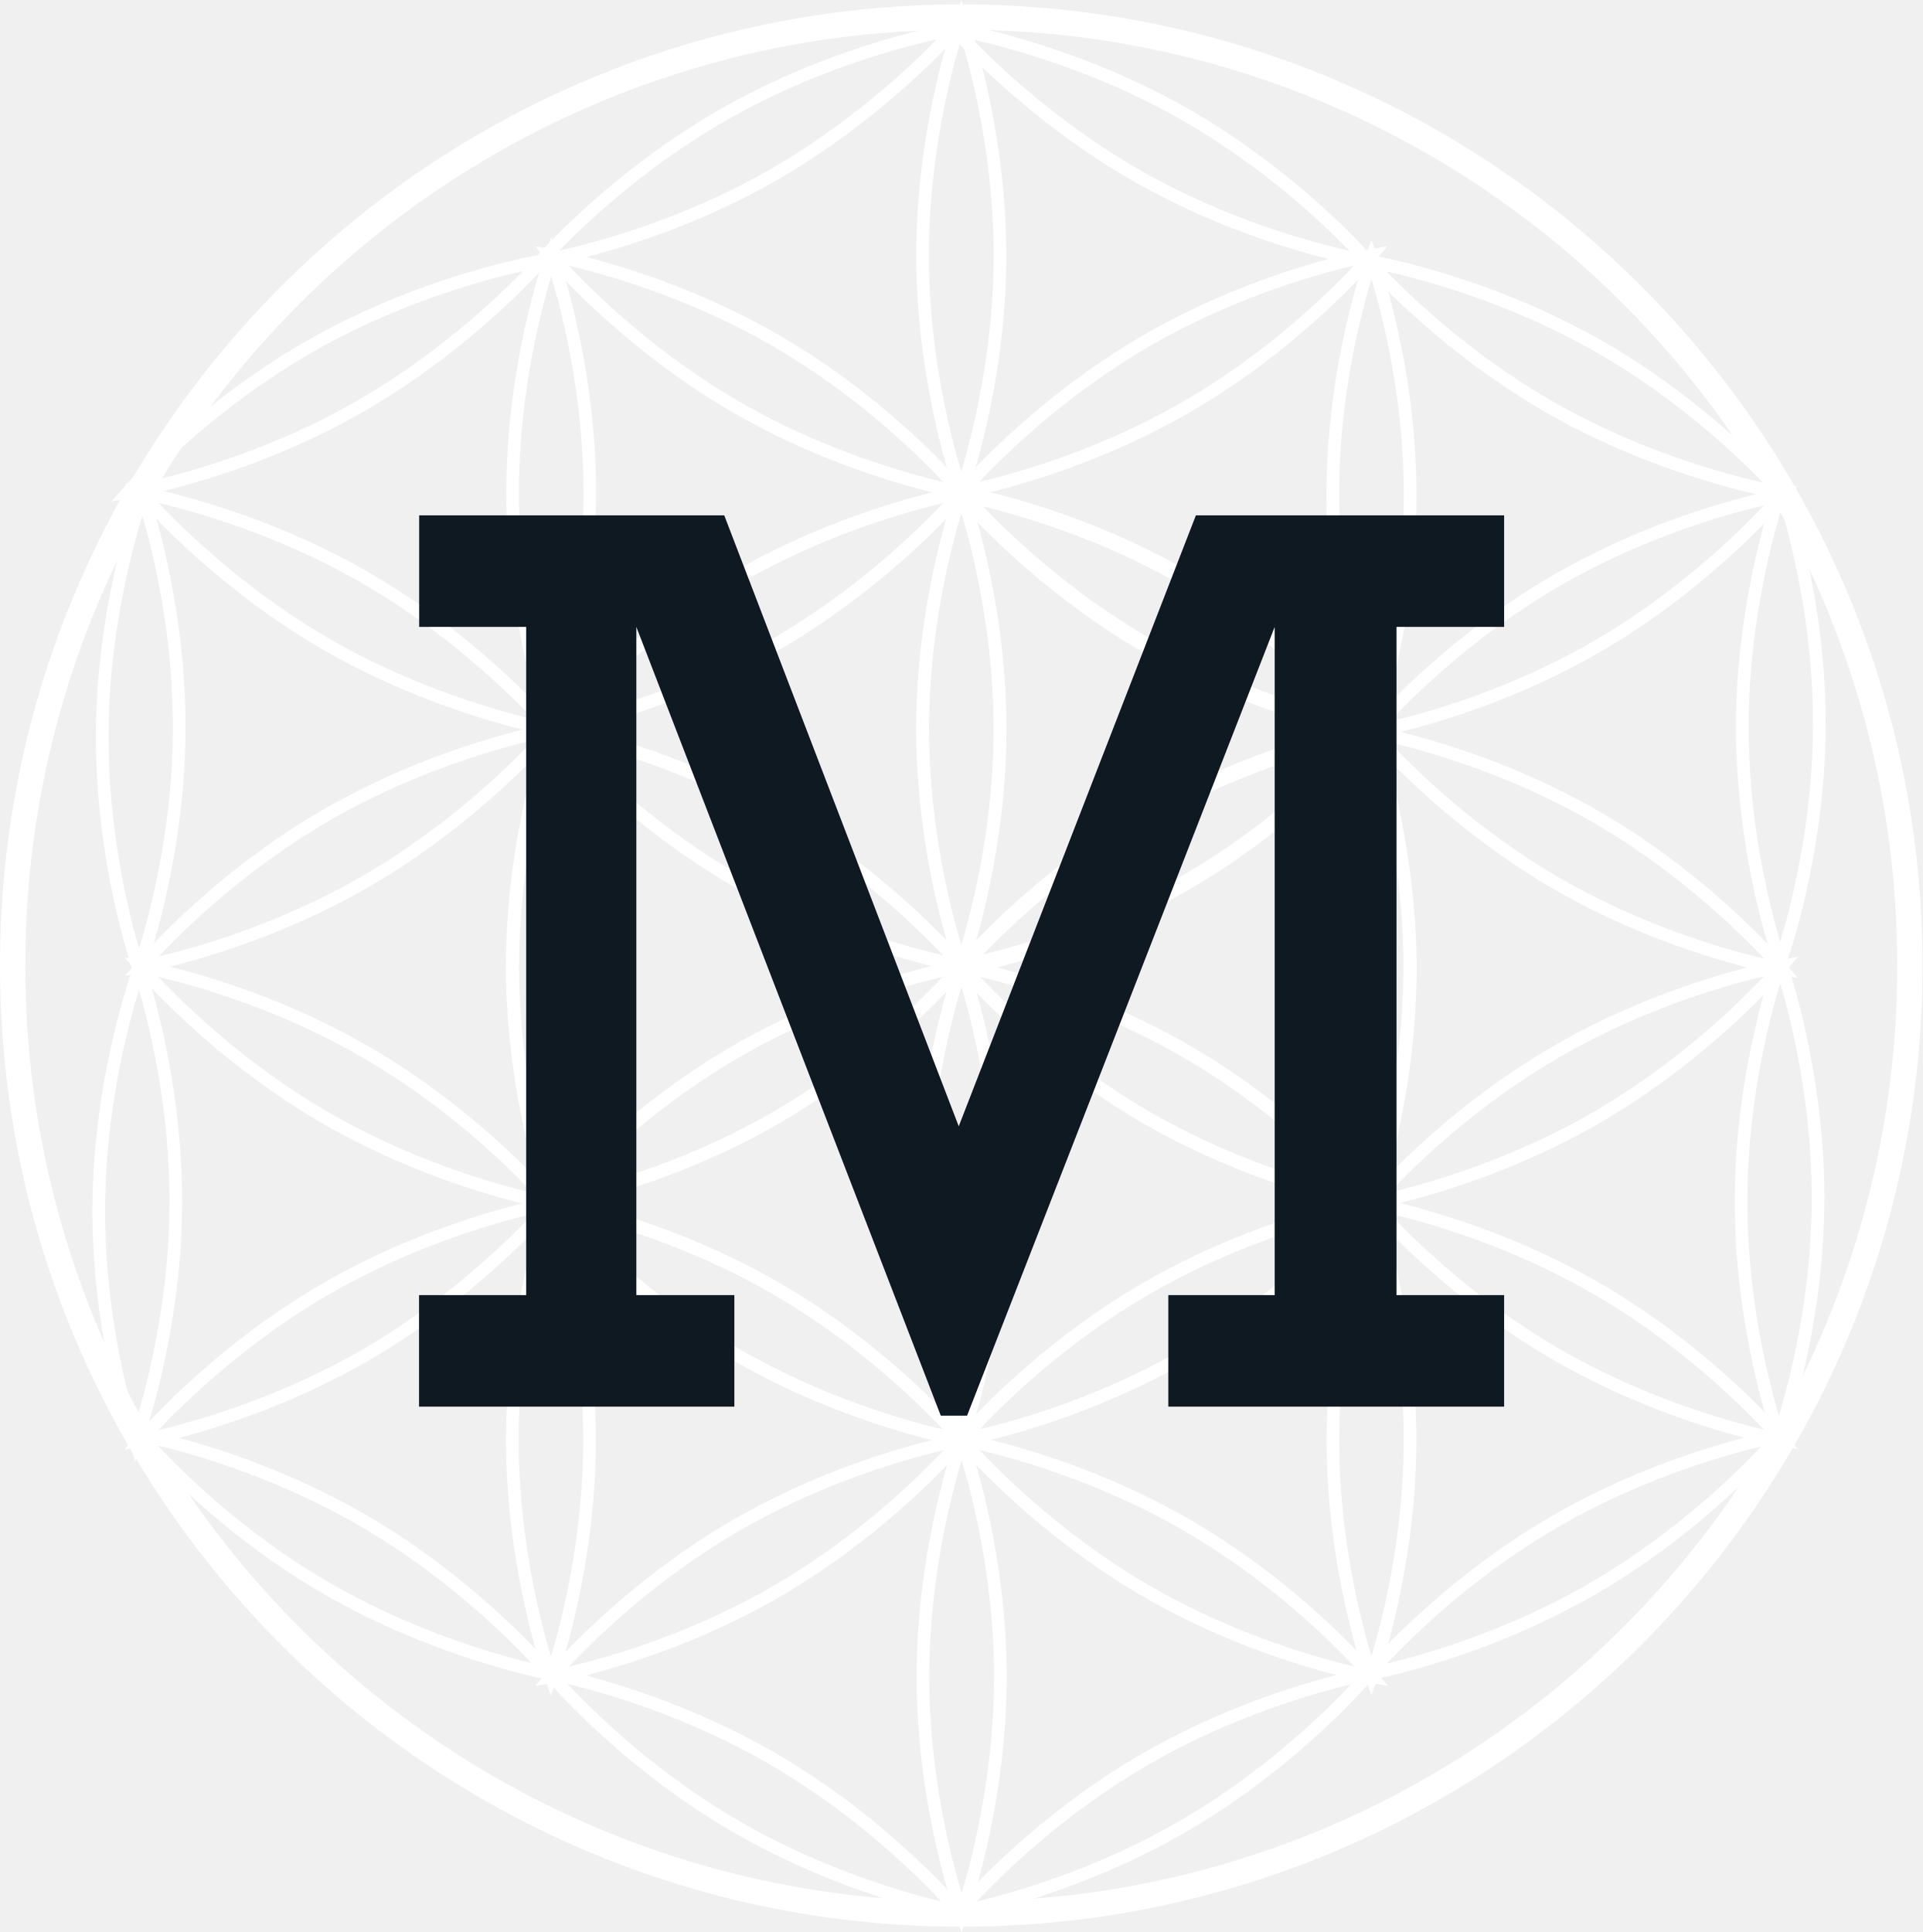
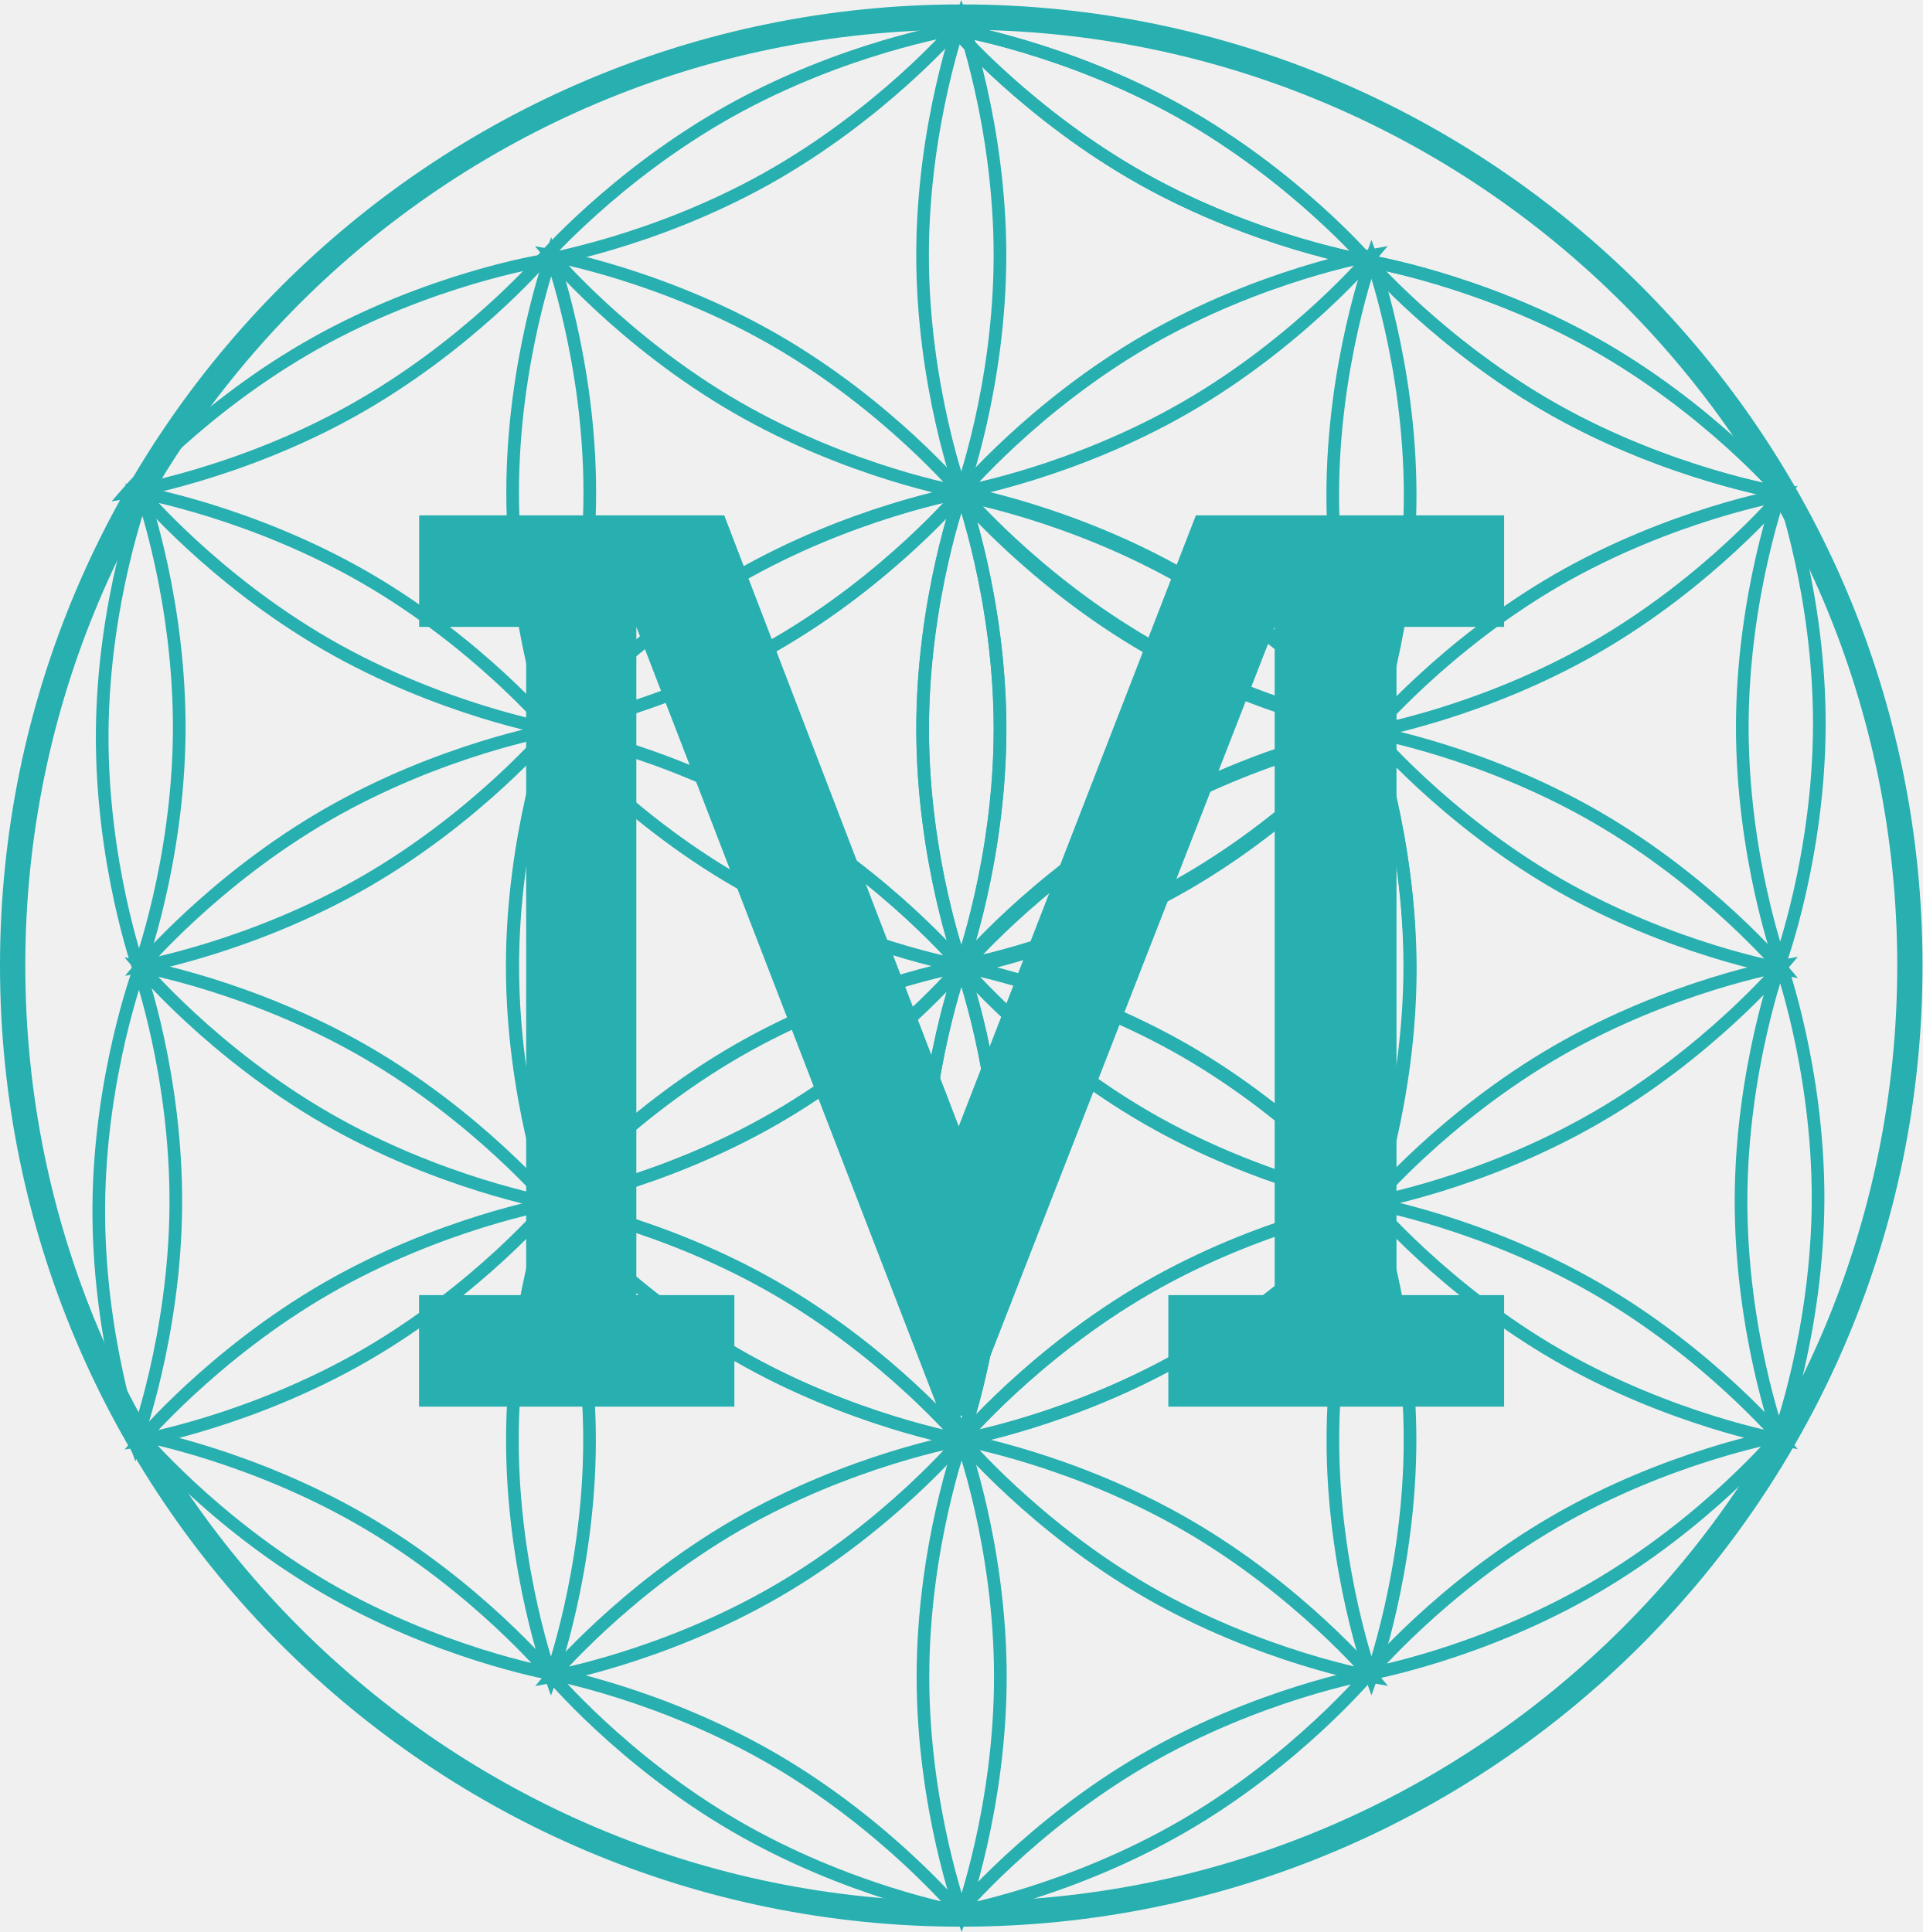
<svg xmlns="http://www.w3.org/2000/svg" id="Layer_2" data-name="Layer 2" viewBox="0 0 152 152.77">
  <defs>
    <style>
      .cls-1 {
-         fill: #0f1922;
+         fill: #28AFB0;
        stroke-width: 0px;
      }

      .cls-2, .cls-3 {
        fill: none;
-         stroke: #fff;
+         stroke: #28AFB0;
        stroke-miterlimit: 10;
      }

      .cls-3 {
        stroke-width: 2px;
      }
    </style>
  </defs>
  <g id="Layer_1-2" data-name="Layer 1">
    <g>
      <circle class="cls-3" cx="76" cy="76.35" r="75" />
      <g>
        <g>
          <path class="cls-2" d="m58.27,83.13c8.95-5.17,17.74-6.72,17.74-6.72,0,0-5.74,6.83-14.69,12s-17.74,6.72-17.74,6.72c0,0,5.74-6.83,14.69-12Z" />
          <path class="cls-2" d="m25.81,101.89c8.95-5.17,17.74-6.72,17.74-6.72,0,0-5.74,6.83-14.69,12s-17.74,6.72-17.74,6.72c0,0,5.74-6.83,14.69-12Z" />
        </g>
        <g>
          <path class="cls-2" d="m61.32,101.88c8.95,5.17,14.69,12,14.69,12,0,0-8.78-1.55-17.74-6.72s-14.69-12-14.69-12c0,0,8.78,1.55,17.74,6.72Z" />
          <path class="cls-2" d="m28.85,83.15c8.95,5.17,14.69,12,14.69,12,0,0-8.78-1.55-17.74-6.72s-14.69-12-14.69-12c0,0,8.78,1.55,17.74,6.72Z" />
        </g>
        <g>
          <path class="cls-2" d="m46.61,113.89c0,10.34-3.05,18.72-3.05,18.72,0,0-3.05-8.38-3.05-18.72s3.05-18.72,3.05-18.72c0,0,3.05,8.38,3.05,18.72Z" />
          <path class="cls-2" d="m46.6,76.41c0,10.34-3.05,18.72-3.05,18.72,0,0-3.05-8.38-3.05-18.72s3.05-18.72,3.05-18.72c0,0,3.05,8.38,3.05,18.72Z" />
        </g>
      </g>
      <g>
        <g>
          <path class="cls-2" d="m123.13,83.11c8.95-5.17,17.74-6.72,17.74-6.72,0,0-5.74,6.83-14.69,12s-17.74,6.72-17.74,6.72c0,0,5.74-6.83,14.69-12Z" />
          <path class="cls-2" d="m90.67,101.87c8.95-5.17,17.74-6.72,17.74-6.72,0,0-5.74,6.83-14.69,12s-17.74,6.72-17.74,6.72c0,0,5.74-6.83,14.69-12Z" />
        </g>
        <g>
          <path class="cls-2" d="m126.18,101.86c8.95,5.17,14.69,12,14.69,12,0,0-8.78-1.55-17.74-6.72s-14.69-12-14.69-12c0,0,8.78,1.55,17.74,6.72Z" />
          <path class="cls-2" d="m93.71,83.13c8.95,5.17,14.69,12,14.69,12,0,0-8.78-1.55-17.74-6.72s-14.69-12-14.69-12c0,0,8.78,1.55,17.74,6.72Z" />
        </g>
        <g>
          <path class="cls-2" d="m111.48,113.87c0,10.34-3.05,18.72-3.05,18.72,0,0-3.05-8.38-3.05-18.72s3.05-18.72,3.05-18.72c0,0,3.05,8.38,3.05,18.72Z" />
          <path class="cls-2" d="m111.46,76.39c0,10.34-3.05,18.72-3.05,18.72,0,0-3.05-8.38-3.05-18.72s3.05-18.72,3.05-18.72c0,0,3.05,8.38,3.05,18.72Z" />
        </g>
      </g>
      <g>
        <g>
          <path class="cls-2" d="m90.71,26.9c8.95-5.17,17.74-6.71,17.74-6.71,0,0-5.73,6.84-14.68,12.01s-17.74,6.71-17.74,6.71c0,0,5.73-6.84,14.68-12.01Z" />
          <path class="cls-2" d="m58.25,45.65c8.95-5.17,17.74-6.71,17.74-6.71,0,0-5.73,6.84-14.68,12.01s-17.74,6.71-17.74,6.71c0,0,5.73-6.84,14.68-12.01Z" />
        </g>
        <g>
          <path class="cls-2" d="m93.77,45.64c8.95,5.17,14.68,12.01,14.68,12.01,0,0-8.79-1.54-17.74-6.71s-14.68-12.01-14.68-12.01c0,0,8.79,1.54,17.74,6.71Z" />
          <path class="cls-2" d="m61.3,26.91c8.95,5.17,14.68,12.01,14.68,12.01,0,0-8.79-1.54-17.74-6.71s-14.68-12.01-14.68-12.01c0,0,8.79,1.54,17.74,6.71Z" />
        </g>
        <g>
          <path class="cls-2" d="m79.07,57.66c0,10.34-3.06,18.72-3.06,18.72,0,0-3.06-8.38-3.06-18.72s3.06-18.72,3.06-18.72c0,0,3.06,8.38,3.06,18.72Z" />
          <path class="cls-2" d="m79.06,20.18c0,10.34-3.06,18.72-3.06,18.72,0,0-3.06-8.38-3.06-18.72s3.06-18.72,3.06-18.72c0,0,3.06,8.38,3.06,18.72Z" />
        </g>
      </g>
      <g>
        <g>
          <path class="cls-2" d="m58.3,45.67c8.95-5.17,17.74-6.72,17.74-6.72,0,0-5.74,6.83-14.69,12s-17.74,6.72-17.74,6.72c0,0,5.74-6.83,14.69-12Z" />
          <path class="cls-2" d="m25.84,64.43c8.95-5.17,17.74-6.72,17.74-6.72,0,0-5.74,6.83-14.69,12s-17.74,6.72-17.74,6.72c0,0,5.74-6.83,14.69-12Z" />
        </g>
        <g>
          <path class="cls-2" d="m61.35,64.41c8.95,5.17,14.69,12,14.69,12,0,0-8.78-1.55-17.74-6.72s-14.69-12-14.69-12c0,0,8.78,1.55,17.74,6.72Z" />
          <path class="cls-2" d="m28.88,45.68c8.95,5.17,14.69,12,14.69,12,0,0-8.78-1.55-17.74-6.72s-14.69-12-14.69-12c0,0,8.78,1.55,17.74,6.72Z" />
        </g>
        <g>
          <path class="cls-2" d="m46.64,76.43c0,10.34-3.05,18.72-3.05,18.72,0,0-3.05-8.38-3.05-18.72s3.05-18.72,3.05-18.72c0,0,3.05,8.38,3.05,18.72Z" />
          <path class="cls-2" d="m46.63,38.94c0,10.34-3.05,18.72-3.05,18.72,0,0-3.05-8.38-3.05-18.72s3.05-18.72,3.05-18.72c0,0,3.05,8.38,3.05,18.72Z" />
        </g>
      </g>
      <g>
        <path class="cls-2" d="m90.31,14.14c-9.02-5.06-14.84-11.82-14.84-11.82,0,0,8.8,1.45,17.82,6.5,9.02,5.06,14.84,11.82,14.84,11.82,0,0-8.8-1.45-17.82-6.5Z" />
        <path class="cls-2" d="m123.01,32.47c-9.02-5.06-14.84-11.82-14.84-11.82,0,0,8.8,1.45,17.82,6.5s14.84,11.82,14.84,11.82c0,0-8.8-1.45-17.82-6.5Z" />
      </g>
      <g>
        <path class="cls-2" d="m57.65,8.81c9.02-5.05,17.82-6.49,17.82-6.49,0,0-5.83,6.75-14.85,11.8s-17.82,6.49-17.82,6.49c0,0,5.83-6.75,14.85-11.8Z" />
        <path class="cls-2" d="m24.95,27.13c9.02-5.05,17.82-6.49,17.82-6.49,0,0-5.83,6.75-14.85,11.8-9.02,5.05-17.82,6.49-17.82,6.49,0,0,5.83-6.75,14.85-11.8Z" />
      </g>
      <g>
        <path class="cls-2" d="m90.31,14.14c-9.02-5.06-14.84-11.82-14.84-11.82,0,0,8.8,1.45,17.82,6.5,9.02,5.06,14.84,11.82,14.84,11.82,0,0-8.8-1.45-17.82-6.5Z" />
        <path class="cls-2" d="m123.01,32.47c-9.02-5.06-14.84-11.82-14.84-11.82,0,0,8.8,1.45,17.82,6.5s14.84,11.82,14.84,11.82c0,0-8.8-1.45-17.82-6.5Z" />
      </g>
      <g>
        <path class="cls-2" d="m13.9,95.39c-.08,10.34-3.19,18.7-3.19,18.7,0,0-2.98-8.4-2.9-18.74s3.19-18.7,3.19-18.7c0,0,2.98,8.4,2.9,18.74Z" />
        <path class="cls-2" d="m14.17,57.91c-.08,10.34-3.19,18.7-3.19,18.7,0,0-2.98-8.4-2.9-18.74s3.19-18.7,3.19-18.7c0,0,2.98,8.4,2.9,18.74Z" />
      </g>
      <g>
        <path class="cls-2" d="m25.71,125.53c-8.94-5.2-14.65-12.05-14.65-12.05,0,0,8.78,1.59,17.71,6.79s14.65,12.05,14.65,12.05c0,0-8.78-1.59-17.71-6.79Z" />
        <path class="cls-2" d="m58.11,144.38c-8.94-5.2-14.65-12.05-14.65-12.05,0,0,8.78,1.59,17.71,6.79s14.65,12.05,14.65,12.05c0,0-8.78-1.59-17.71-6.79Z" />
      </g>
      <g>
        <path class="cls-2" d="m122.91,120.33c8.94-5.19,17.72-6.76,17.72-6.76,0,0-5.72,6.84-14.67,12.03-8.94,5.19-17.72,6.76-17.72,6.76,0,0,5.72-6.84,14.67-12.03Z" />
        <path class="cls-2" d="m90.49,139.14c8.94-5.19,17.72-6.76,17.72-6.76,0,0-5.72,6.84-14.67,12.03s-17.72,6.76-17.72,6.76c0,0,5.72-6.84,14.67-12.03Z" />
      </g>
      <g>
        <path class="cls-2" d="m143.74,94.86c-.03,10.34-3.1,18.71-3.1,18.71,0,0-3.02-8.39-2.99-18.73.03-10.34,3.1-18.71,3.1-18.71,0,0,3.02,8.39,2.99,18.73Z" />
        <path class="cls-2" d="m143.84,57.37c-.03,10.34-3.1,18.71-3.1,18.71,0,0-3.02-8.39-2.99-18.73.03-10.34,3.1-18.71,3.1-18.71,0,0,3.02,8.39,2.99,18.73Z" />
      </g>
      <g>
        <g>
          <path class="cls-2" d="m123.13,45.86c8.95-5.17,17.74-6.71,17.74-6.71,0,0-5.73,6.84-14.68,12.01s-17.74,6.71-17.74,6.71c0,0,5.73-6.84,14.68-12.01Z" />
          <path class="cls-2" d="m90.68,64.62c8.95-5.17,17.74-6.71,17.74-6.71,0,0-5.73,6.84-14.68,12.01s-17.74,6.71-17.74,6.71c0,0,5.73-6.84,14.68-12.01Z" />
        </g>
        <g>
          <path class="cls-2" d="m126.2,64.6c8.95,5.17,14.68,12.01,14.68,12.01,0,0-8.79-1.54-17.74-6.71s-14.68-12.01-14.68-12.01c0,0,8.79,1.54,17.74,6.71Z" />
          <path class="cls-2" d="m93.73,45.87c8.95,5.17,14.68,12.01,14.68,12.01,0,0-8.79-1.54-17.74-6.71s-14.68-12.01-14.68-12.01c0,0,8.79,1.54,17.74,6.71Z" />
        </g>
        <g>
          <path class="cls-2" d="m111.5,76.63c0,10.34-3.06,18.72-3.06,18.72,0,0-3.06-8.38-3.06-18.72s3.06-18.72,3.06-18.72c0,0,3.06,8.38,3.06,18.72Z" />
          <path class="cls-2" d="m111.49,39.15c0,10.34-3.06,18.72-3.06,18.72,0,0-3.06-8.38-3.06-18.72s3.06-18.72,3.06-18.72c0,0,3.06,8.38,3.06,18.72Z" />
        </g>
      </g>
      <g>
        <g>
          <path class="cls-2" d="m90.72,101.82c8.95-5.17,17.74-6.71,17.74-6.71,0,0-5.73,6.84-14.68,12.01s-17.74,6.71-17.74,6.71c0,0,5.73-6.84,14.68-12.01Z" />
          <path class="cls-2" d="m58.26,120.58c8.95-5.17,17.74-6.71,17.74-6.71,0,0-5.73,6.84-14.68,12.01s-17.74,6.71-17.74,6.71c0,0,5.73-6.84,14.68-12.01Z" />
        </g>
        <g>
          <path class="cls-2" d="m93.79,120.57c8.95,5.17,14.68,12.01,14.68,12.01,0,0-8.79-1.54-17.74-6.71s-14.68-12.01-14.68-12.01c0,0,8.79,1.54,17.74,6.71Z" />
          <path class="cls-2" d="m61.32,101.84c8.95,5.17,14.68,12.01,14.68,12.01,0,0-8.79-1.54-17.74-6.71s-14.68-12.01-14.68-12.01c0,0,8.79,1.54,17.74,6.71Z" />
        </g>
        <g>
          <path class="cls-2" d="m79.09,132.59c0,10.34-3.06,18.72-3.06,18.72,0,0-3.06-8.38-3.06-18.72s3.06-18.72,3.06-18.72c0,0,3.06,8.38,3.06,18.72Z" />
          <path class="cls-2" d="m79.07,95.11c0,10.34-3.06,18.72-3.06,18.72,0,0-3.06-8.38-3.06-18.72s3.06-18.72,3.06-18.72c0,0,3.06,8.38,3.06,18.72Z" />
        </g>
      </g>
      <g>
        <g>
          <path class="cls-2" d="m90.71,64.34c8.95-5.17,17.74-6.71,17.74-6.71,0,0-5.73,6.84-14.68,12.01s-17.74,6.71-17.74,6.71c0,0,5.73-6.84,14.68-12.01Z" />
          <path class="cls-2" d="m58.25,83.09c8.95-5.17,17.74-6.71,17.74-6.71,0,0-5.73,6.84-14.68,12.01s-17.74,6.71-17.74,6.71c0,0,5.73-6.84,14.68-12.01Z" />
        </g>
        <g>
          <path class="cls-2" d="m93.77,83.08c8.95,5.17,14.68,12.01,14.68,12.01,0,0-8.79-1.54-17.74-6.71s-14.68-12.01-14.68-12.01c0,0,8.79,1.54,17.74,6.71Z" />
          <path class="cls-2" d="m61.3,64.35c8.95,5.17,14.68,12.01,14.68,12.01,0,0-8.79-1.54-17.74-6.71s-14.68-12.01-14.68-12.01c0,0,8.79,1.54,17.74,6.71Z" />
        </g>
        <g>
          <path class="cls-2" d="m79.07,95.11c0,10.34-3.06,18.72-3.06,18.72,0,0-3.06-8.38-3.06-18.72s3.06-18.72,3.06-18.72c0,0,3.06,8.38,3.06,18.72Z" />
          <path class="cls-2" d="m79.06,57.62c0,10.34-3.06,18.72-3.06,18.72,0,0-3.06-8.38-3.06-18.72s3.06-18.72,3.06-18.72c0,0,3.06,8.38,3.06,18.72Z" />
        </g>
      </g>
      <path class="cls-1" d="m41.6,102.41v-52.84h-8.46v-8.82h24.12l18.54,48.31,18.75-48.31h24.37v8.82h-8.51v52.84h8.51v8.82h-26.55v-8.82h8.41v-52.84l-24.32,62.37h-2.08l-24.07-62.37v52.84h7.75v8.82h-24.93v-8.82h8.46Z" />
    </g>
  </g>
</svg>
